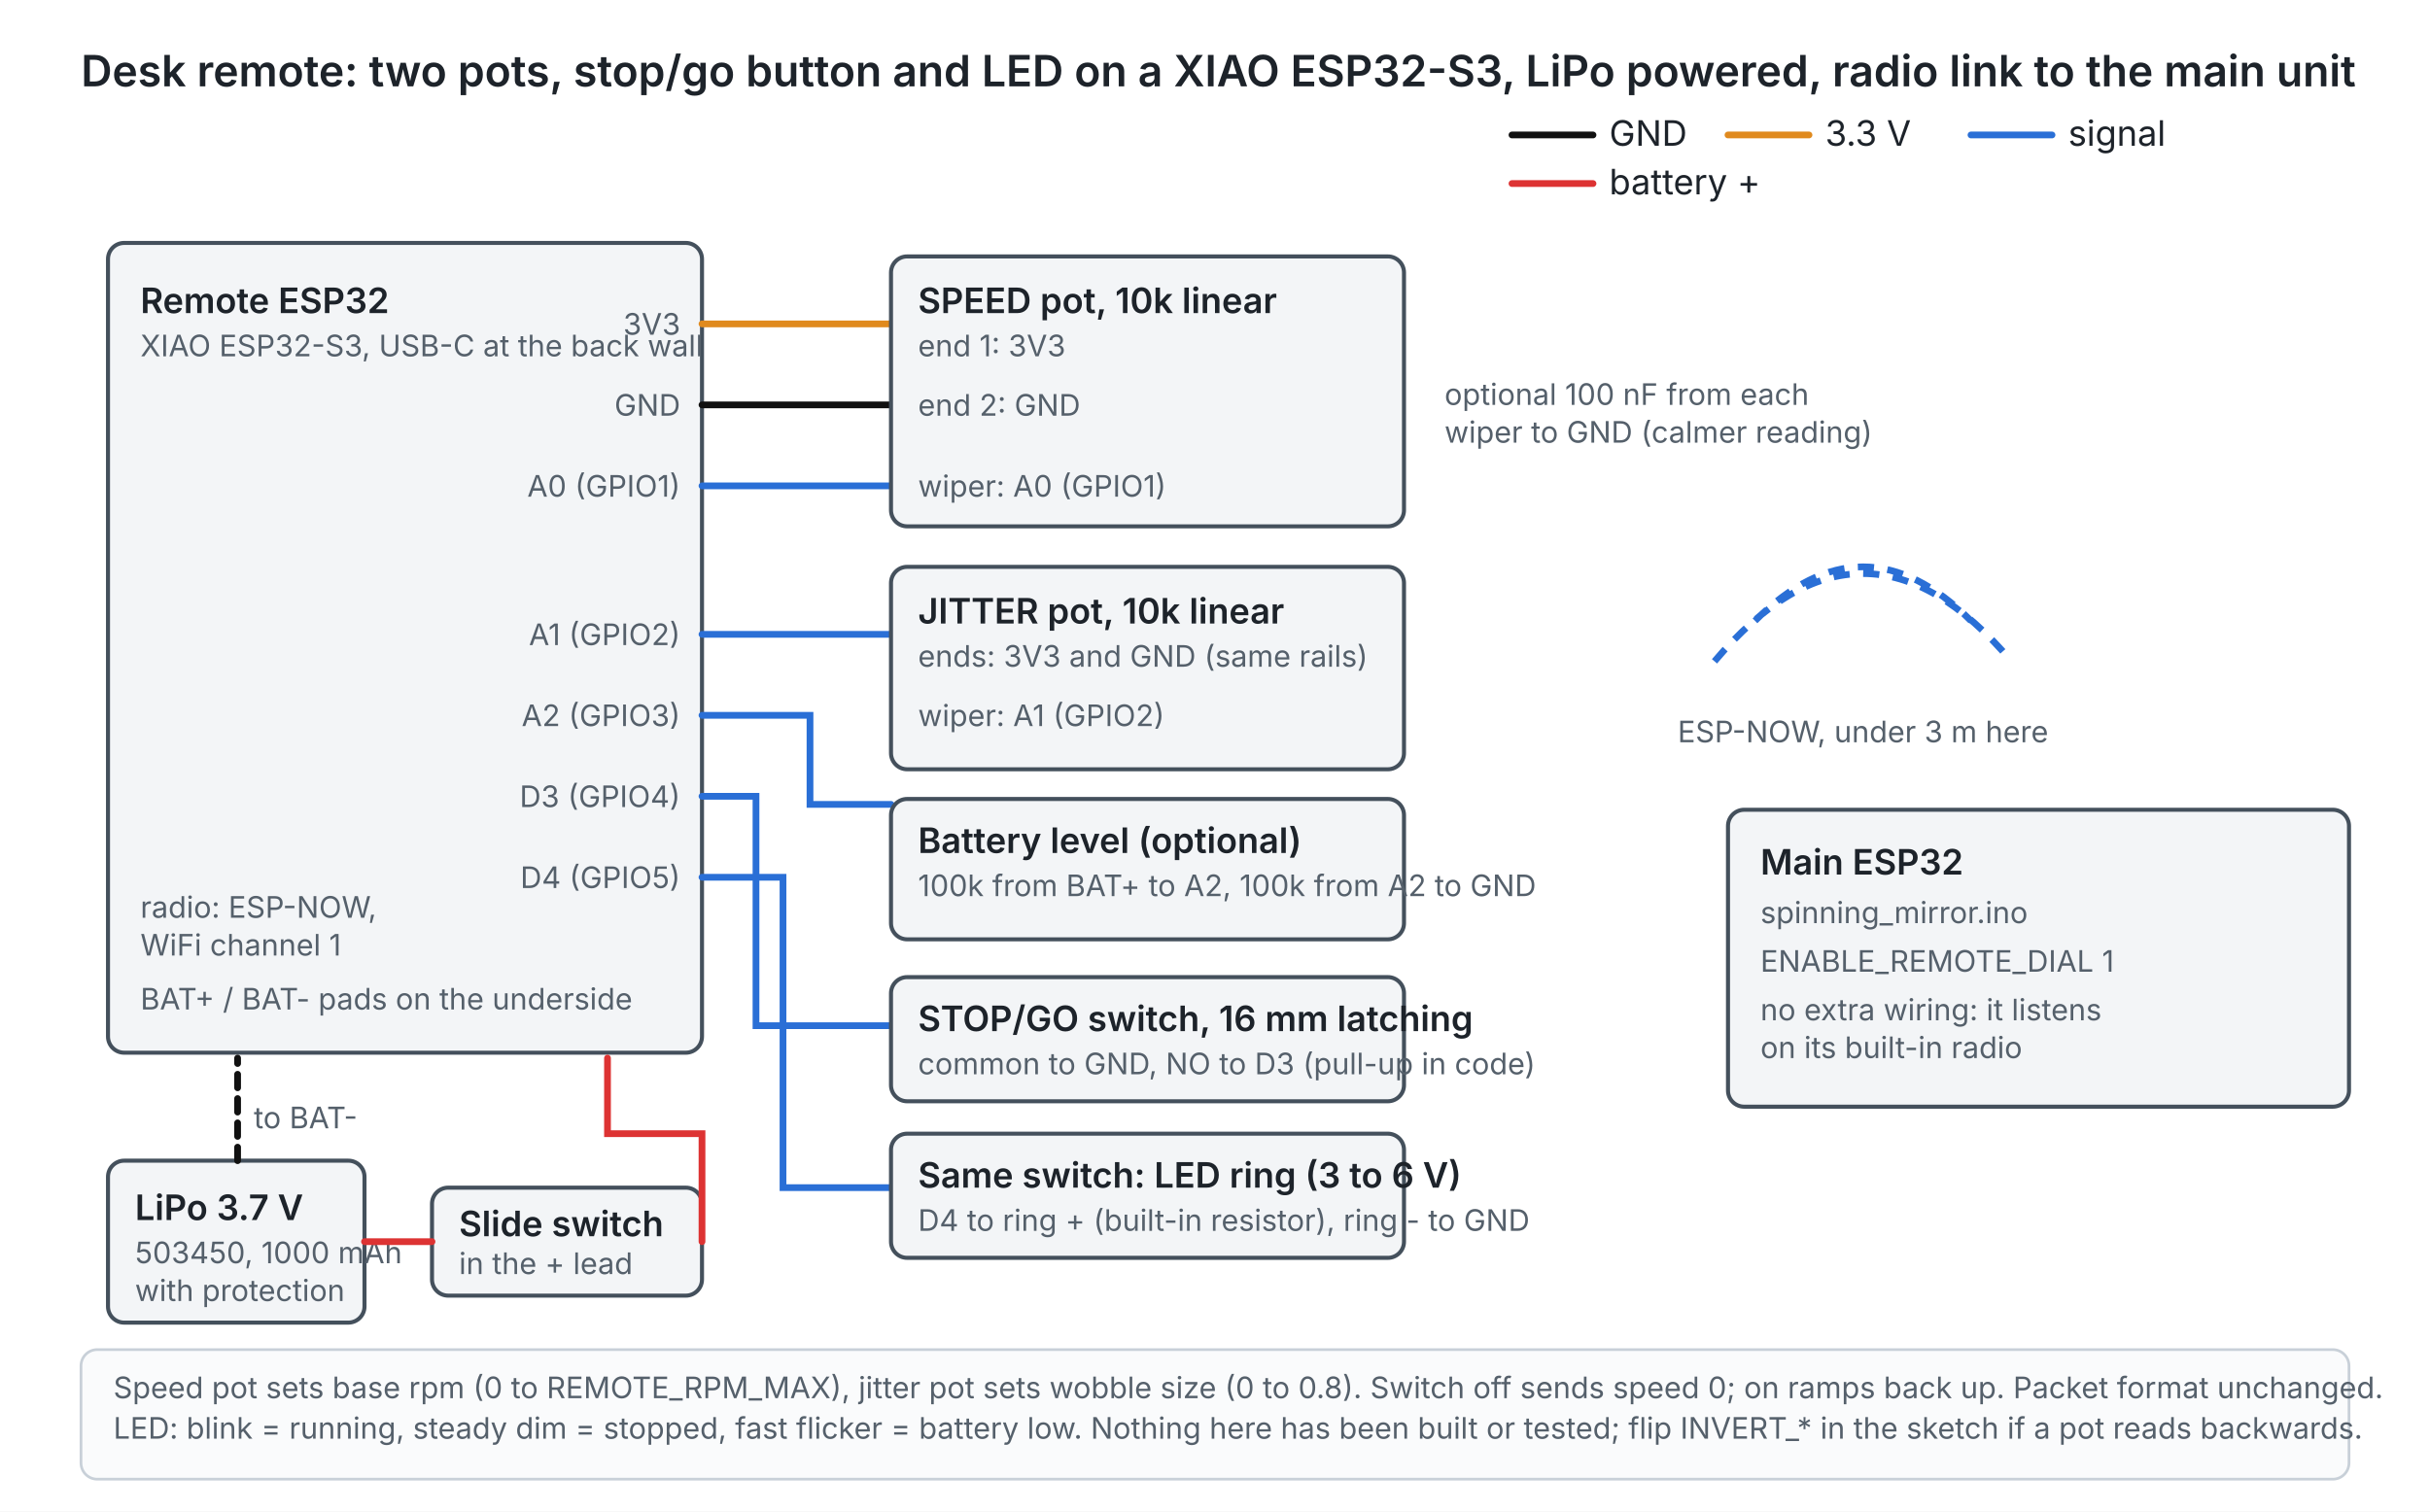
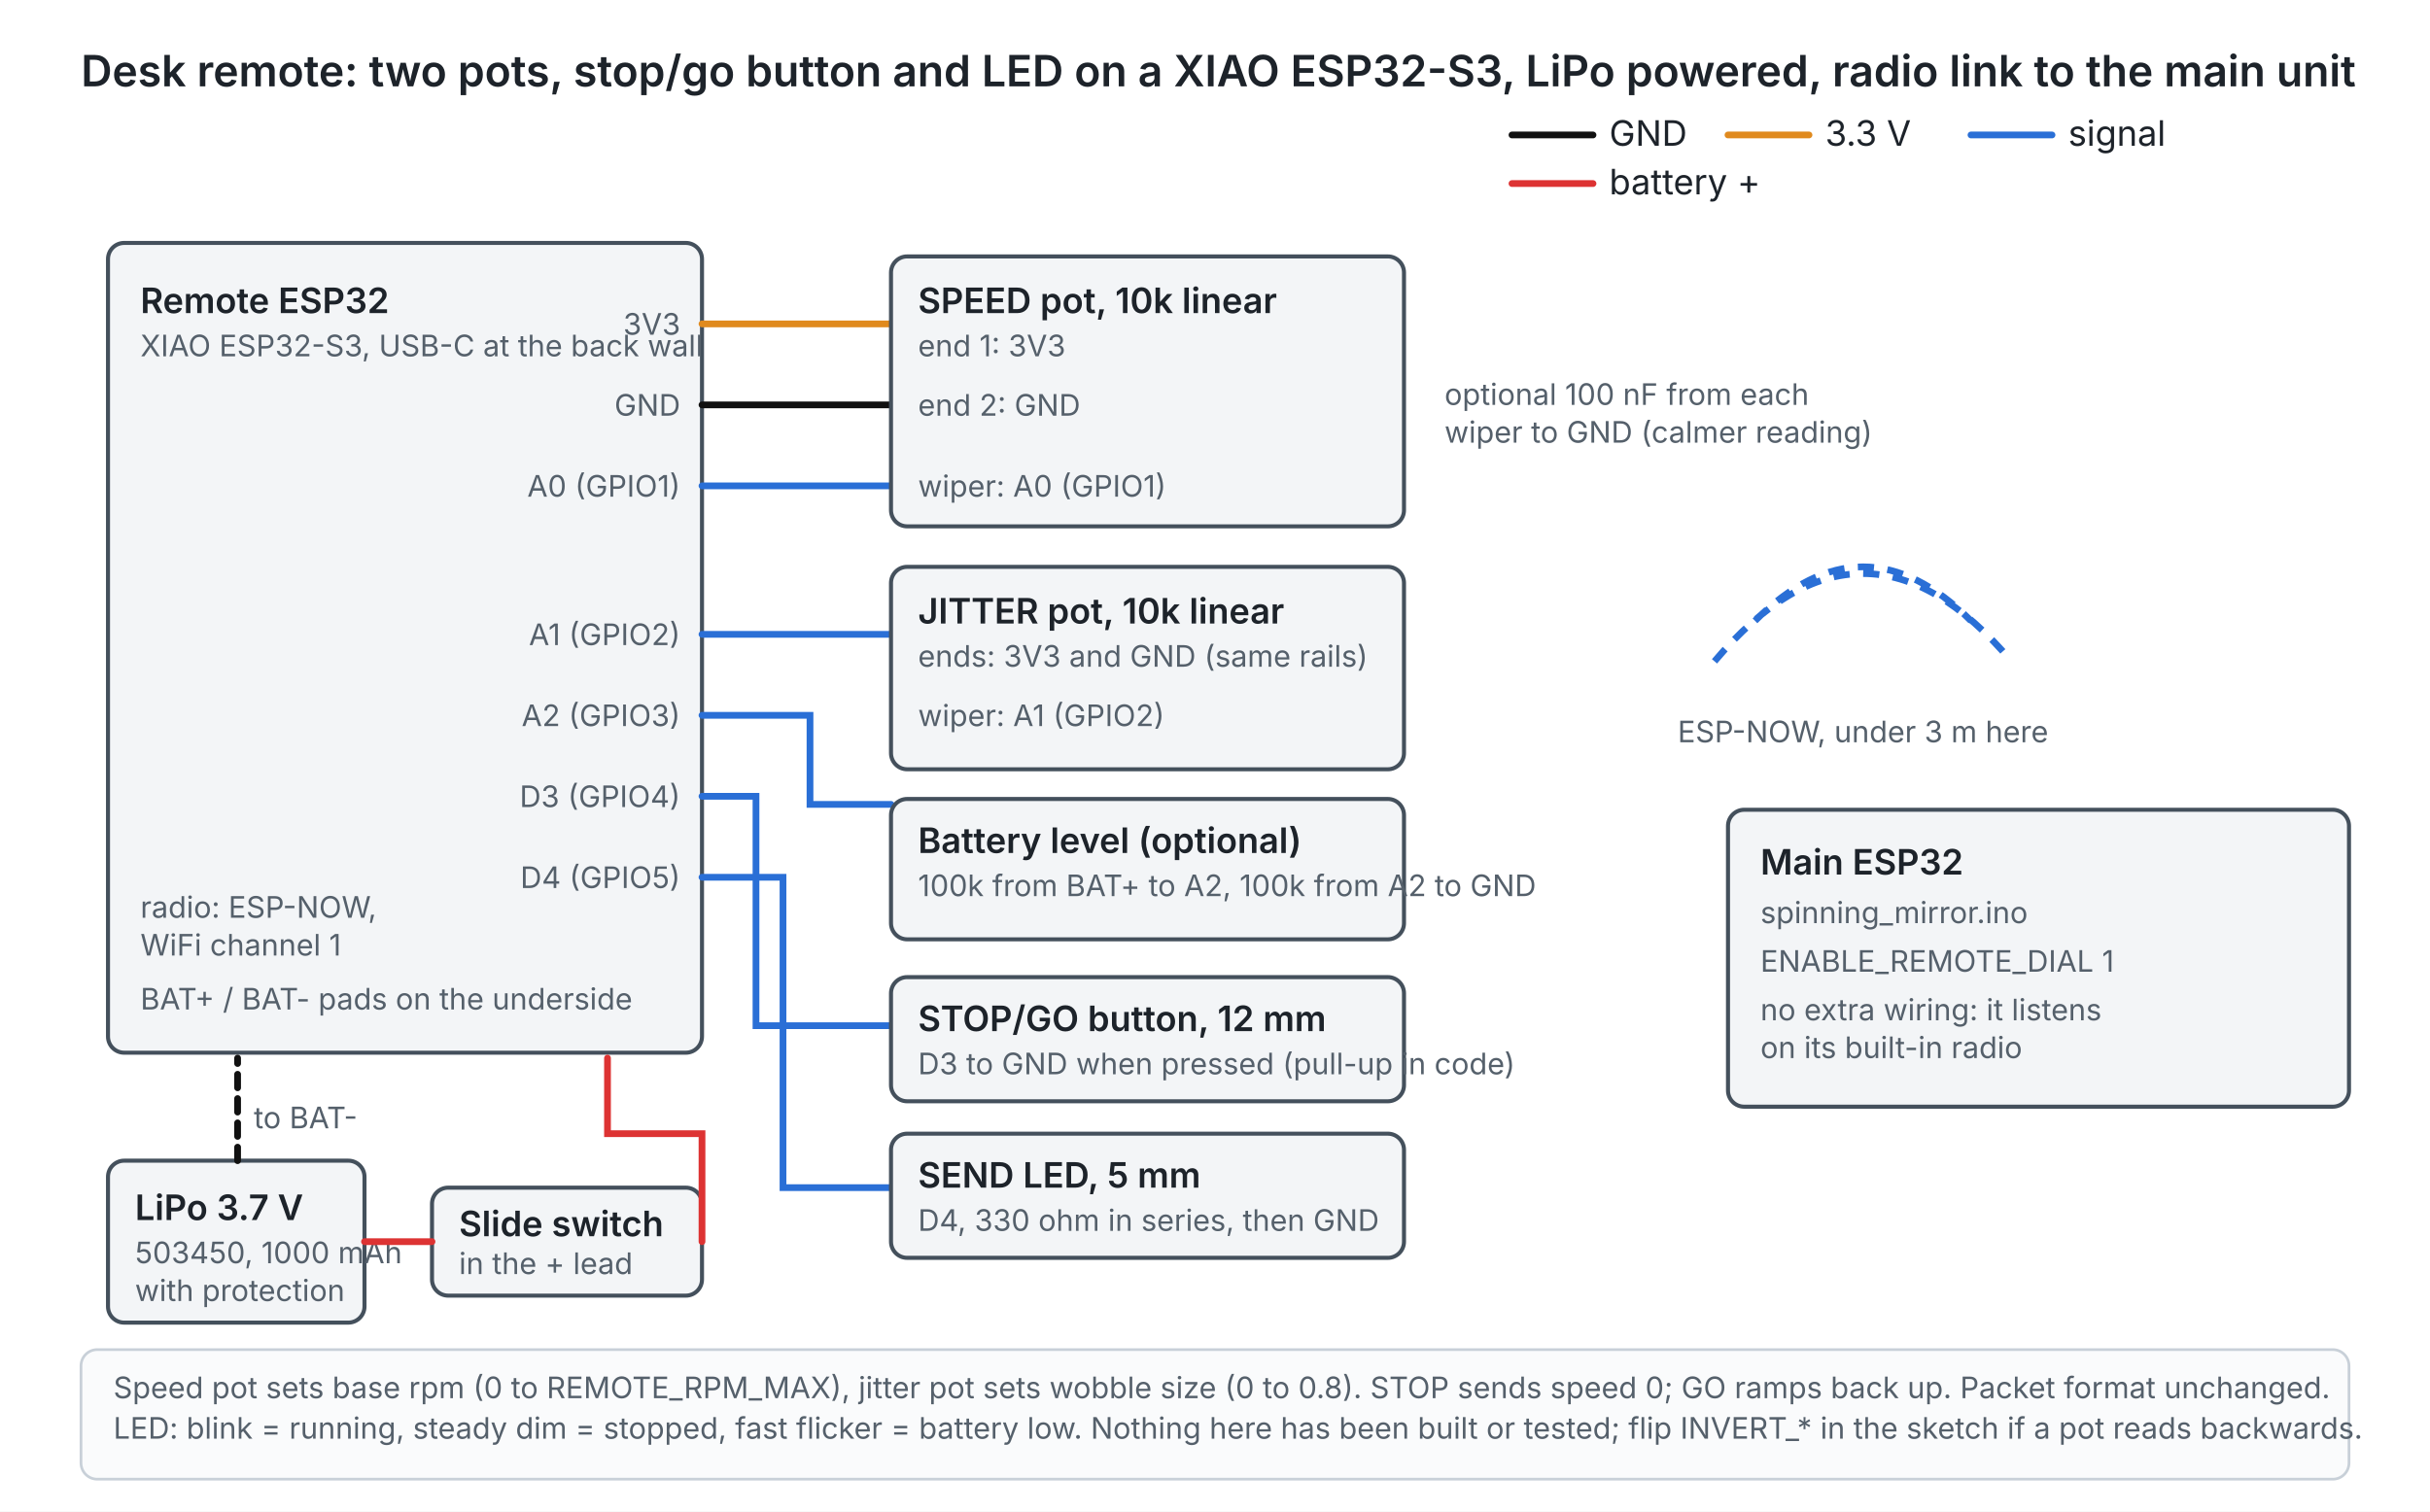
<svg xmlns="http://www.w3.org/2000/svg" viewBox="0 0 900 560" width="900" height="560" font-family="system-ui, -apple-system, Segoe UI, sans-serif">
  <style>
text{font-size:13px;fill:#1d232a}
.s{font-size:11px;fill:#55606b}
.b{font-weight:600}
.box{fill:#f3f5f7;stroke:#44505c;stroke-width:1.5}
.w{fill:none;stroke-width:2.5;stroke-linecap:round}
.blk{stroke:#111}.org{stroke:#e08a1e}.blu{stroke:#2a6fd6}.red{stroke:#d33}.grn{stroke:#2a9d4a}
</style>
  <rect width="900" height="560" fill="#ffffff" />
  <text x="30" y="32" class="b" style="font-size:16px">Desk remote: two pots, stop/go button and LED on a XIAO ESP32-S3, LiPo powered, radio link to the main unit</text>
  <g class="s">
    <line x1="560" y1="50" x2="590" y2="50" class="w blk" />
    <text x="596" y="54">GND</text>
    <line x1="640" y1="50" x2="670" y2="50" class="w org" />
    <text x="676" y="54">3.3 V</text>
    <line x1="730" y1="50" x2="760" y2="50" class="w blu" />
    <text x="766" y="54">signal</text>
    <line x1="560" y1="68" x2="590" y2="68" class="w red" />
    <text x="596" y="72">battery +</text>
  </g>
  <rect x="40" y="90" width="220" height="300" rx="6" class="box" />
  <text x="52" y="116" class="b">Remote ESP32</text>
  <text x="52" y="132" class="s">XIAO ESP32-S3, USB-C at the back wall</text>
  <text x="52" y="340" class="s">radio: ESP-NOW,</text>
  <text x="52" y="354" class="s">WiFi channel 1</text>
  <text x="252" y="124" text-anchor="end" class="s">3V3</text>
  <text x="252" y="154" text-anchor="end" class="s">GND</text>
  <text x="252" y="184" text-anchor="end" class="s">A0 (GPIO1)</text>
  <text x="252" y="239" text-anchor="end" class="s">A1 (GPIO2)</text>
  <text x="252" y="269" text-anchor="end" class="s">A2 (GPIO3)</text>
  <text x="252" y="299" text-anchor="end" class="s">D3 (GPIO4)</text>
  <text x="252" y="329" text-anchor="end" class="s">D4 (GPIO5)</text>
  <text x="52" y="374" class="s">BAT+ / BAT- pads on the underside</text>
  <path d="M260 120 H330" class="w org" />
  <path d="M260 150 H330" class="w blk" />
  <path d="M260 180 H330" class="w blu" />
  <path d="M260 235 H330" class="w blu" />
  <rect x="330" y="95" width="190" height="100" rx="6" class="box" />
  <text x="340" y="116" class="b">SPEED pot, 10k linear</text>
  <text x="340" y="132" class="s">end 1: 3V3</text>
  <text x="340" y="154" class="s">end 2: GND</text>
  <text x="340" y="184" class="s">wiper: A0 (GPIO1)</text>
  <rect x="330" y="210" width="190" height="75" rx="6" class="box" />
  <text x="340" y="231" class="b">JITTER pot, 10k linear</text>
  <text x="340" y="247" class="s">ends: 3V3 and GND (same rails)</text>
  <text x="340" y="269" class="s">wiper: A1 (GPIO2)</text>
  <text x="535" y="150" class="s">optional 100 nF from each</text>
  <text x="535" y="164" class="s">wiper to GND (calmer reading)</text>
  <path d="M260 265 H300 V298 H330" class="w blu" />
  <rect x="330" y="296" width="190" height="52" rx="6" class="box" />
  <text x="340" y="316" class="b">Battery level (optional)</text>
  <text x="340" y="332" class="s">100k from BAT+ to A2, 100k from A2 to GND</text>
  <path d="M260 295 H280 V380 H330" class="w blu" />
  <rect x="330" y="362" width="190" height="46" rx="6" class="box" />
-   <text x="340" y="382" class="b">STOP/GO switch, 16 mm latching</text>
-   <text x="340" y="398" class="s">common to GND, NO to D3 (pull-up in code)</text>
+   <text x="340" y="382" class="b">STOP/GO button, 12 mm</text>
+   <text x="340" y="398" class="s">D3 to GND when pressed (pull-up in code)</text>
  <path d="M260 325 H290 V440 H330" class="w blu" />
  <rect x="330" y="420" width="190" height="46" rx="6" class="box" />
-   <text x="340" y="440" class="b">Same switch: LED ring (3 to 6 V)</text>
-   <text x="340" y="456" class="s">D4 to ring + (built-in resistor), ring - to GND</text>
+   <text x="340" y="440" class="b">SEND LED, 5 mm</text>
+   <text x="340" y="456" class="s">D4, 330 ohm in series, then GND</text>
  <rect x="40" y="430" width="95" height="60" rx="6" class="box" />
  <text x="50" y="452" class="b">LiPo 3.7 V</text>
  <text x="50" y="468" class="s">503450, 1000 mAh</text>
  <text x="50" y="482" class="s">with protection</text>
  <rect x="160" y="440" width="100" height="40" rx="6" class="box" />
  <text x="170" y="458" class="b">Slide switch</text>
  <text x="170" y="472" class="s">in the + lead</text>
  <path d="M135 460 H160" class="w red" />
  <path d="M260 460 V420 H225 V392" class="w red" />
  <path d="M88 430 V392" class="w blk" stroke-dasharray="5 4" />
  <text x="94" y="418" class="s">to BAT-</text>
  <text x="230" y="414" class="s" text-anchor="end" />
  <text x="40" y="520" class="s">USB-C (back wall): charges the cell at about 100 mA and powers the unit; also used to flash.</text>
  <path d="M650 230 q40 -40 80 0 M635 245 q55 -65 110 0" fill="none" stroke="#2a6fd6" stroke-width="2.5" stroke-dasharray="6 5" />
  <text x="690" y="275" text-anchor="middle" class="s">ESP-NOW, under 3 m here</text>
  <rect x="640" y="300" width="230" height="110" rx="6" class="box" />
  <text x="652" y="324" class="b">Main ESP32</text>
  <text x="652" y="342" class="s">spinning_mirror.ino</text>
  <text x="652" y="360" class="s">ENABLE_REMOTE_DIAL 1</text>
  <text x="652" y="378" class="s">no extra wiring: it listens</text>
  <text x="652" y="392" class="s">on its built-in radio</text>
  <rect x="30" y="500" width="840" height="48" rx="6" fill="#fafbfc" stroke="#c8d0d8" />
-   <text x="42" y="518" class="s">Speed pot sets base rpm (0 to REMOTE_RPM_MAX), jitter pot sets wobble size (0 to 0.8). Switch off sends speed 0; on ramps back up. Packet format unchanged.</text>
+   <text x="42" y="518" class="s">Speed pot sets base rpm (0 to REMOTE_RPM_MAX), jitter pot sets wobble size (0 to 0.8). STOP sends speed 0; GO ramps back up. Packet format unchanged.</text>
  <text x="42" y="533" class="s">LED: blink = running, steady dim = stopped, fast flicker = battery low. Nothing here has been built or tested; flip INVERT_* in the sketch if a pot reads backwards.</text>
</svg>
